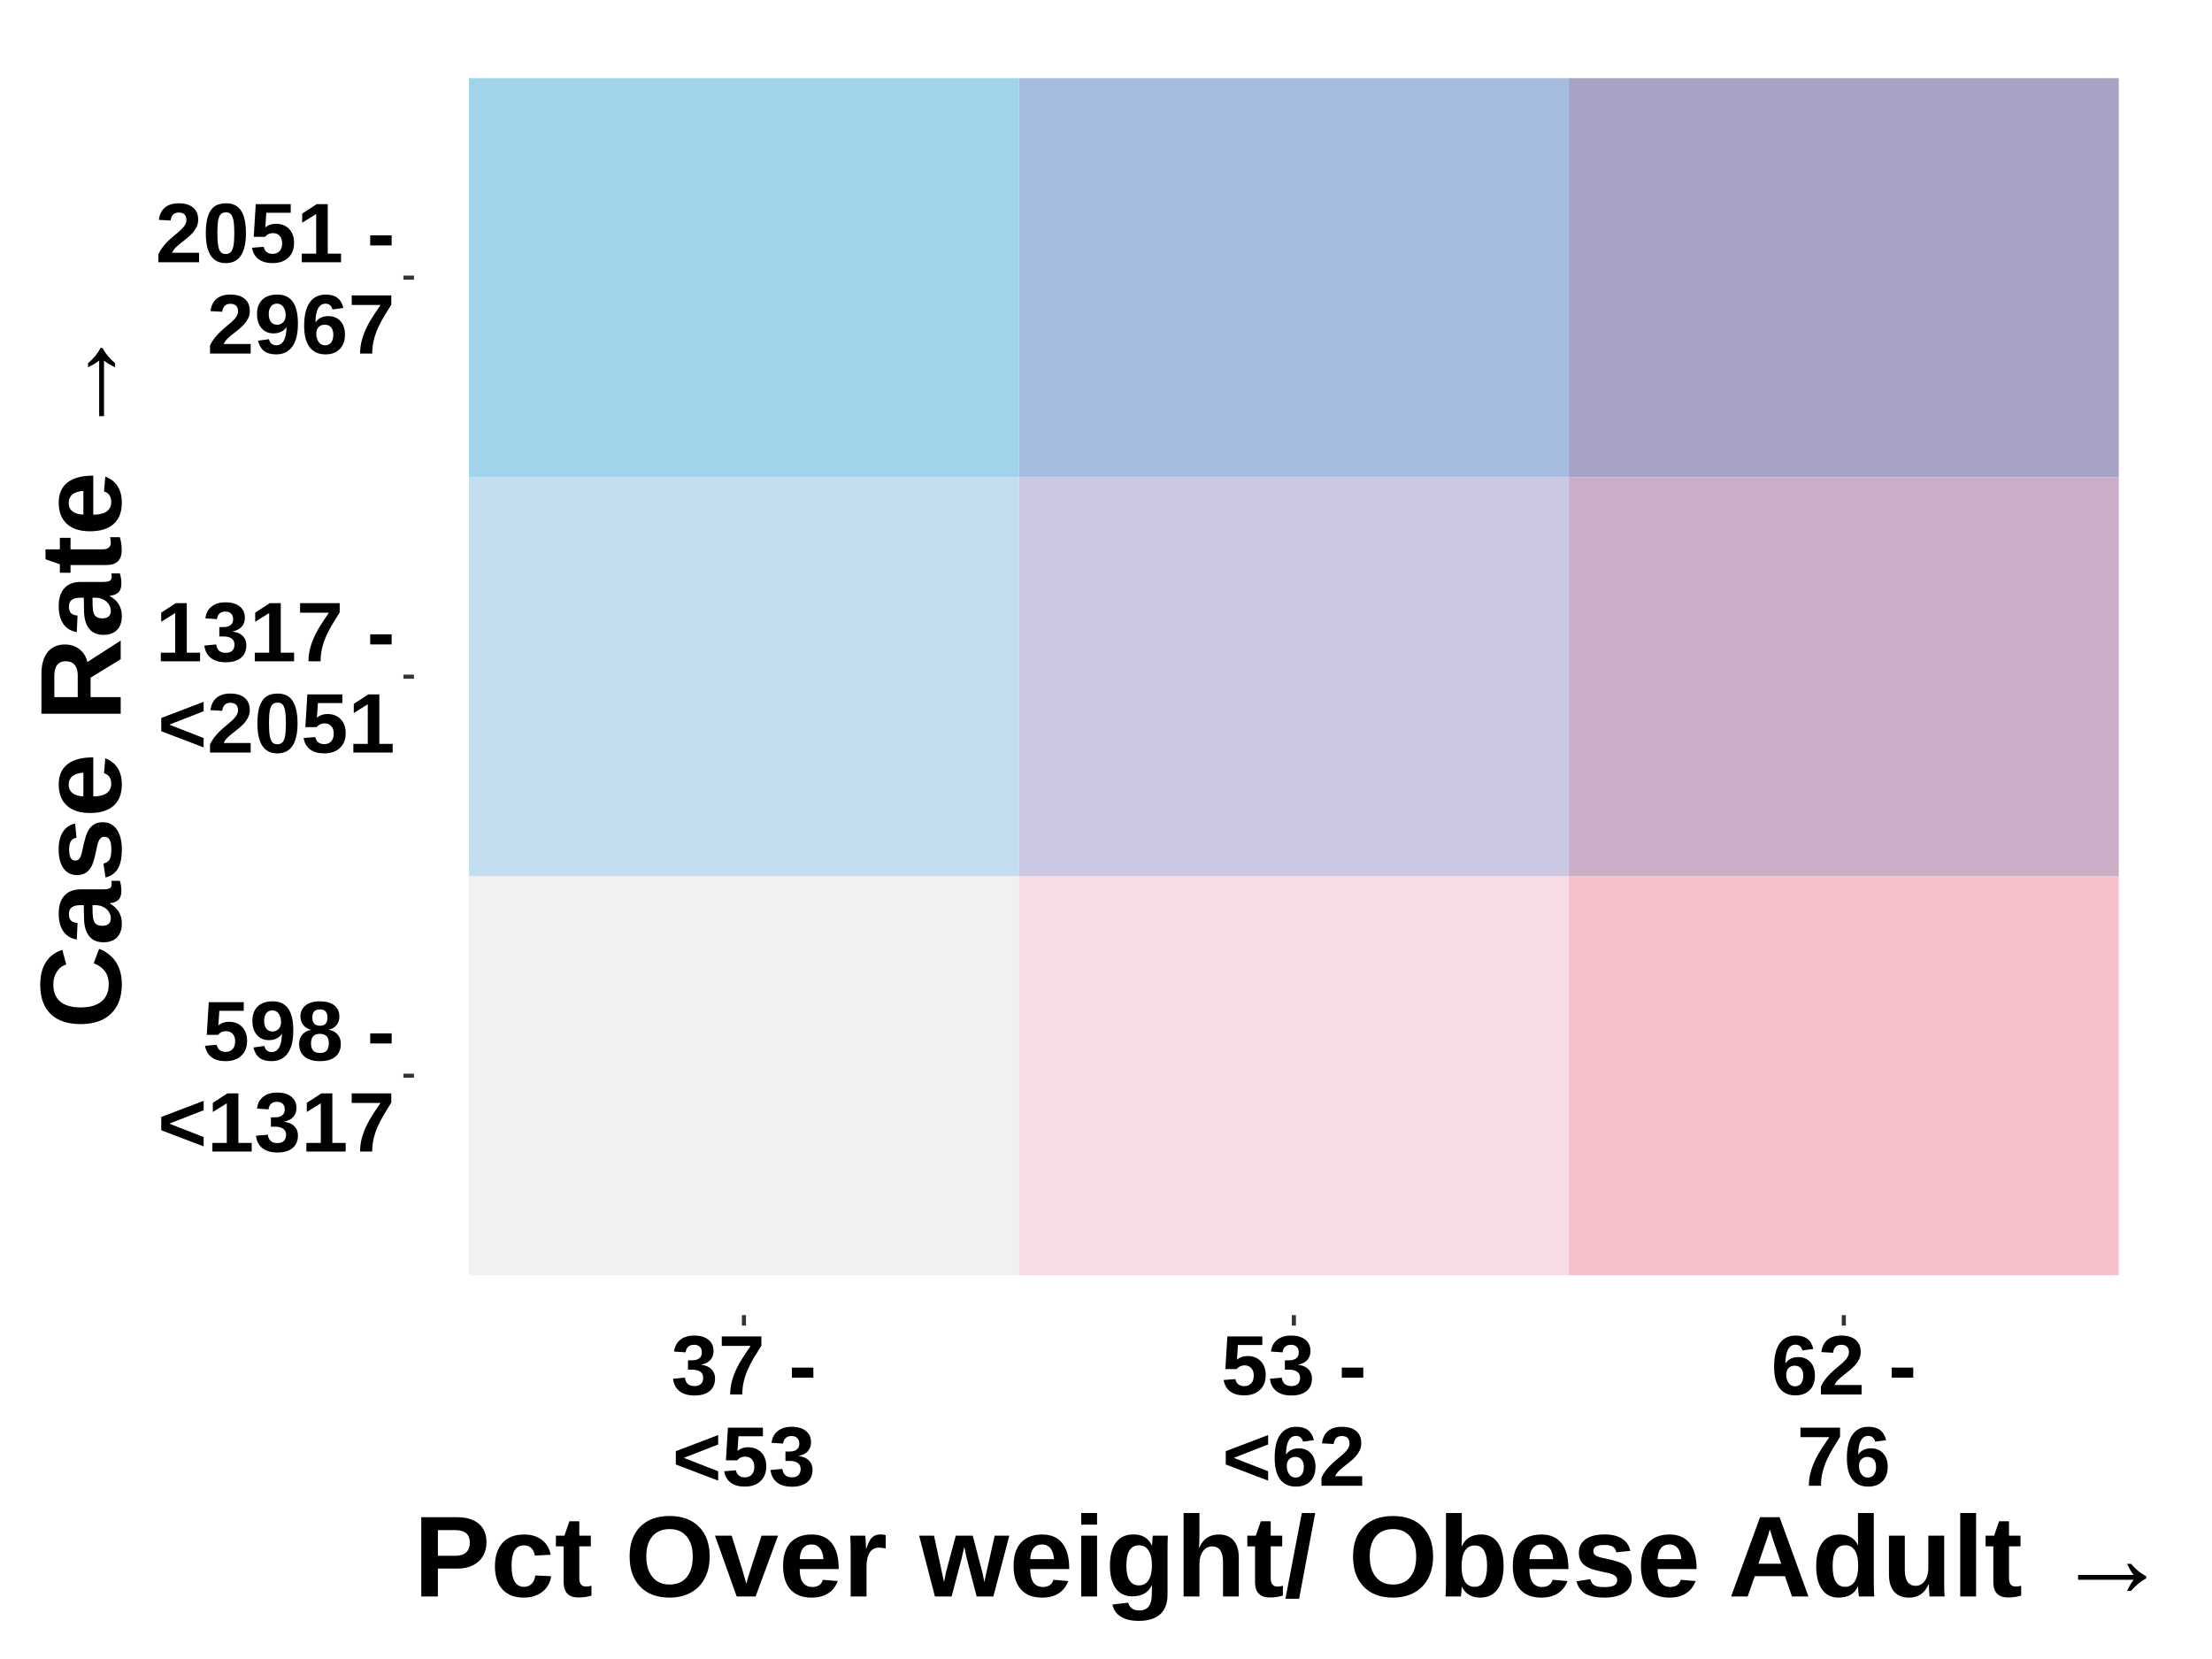
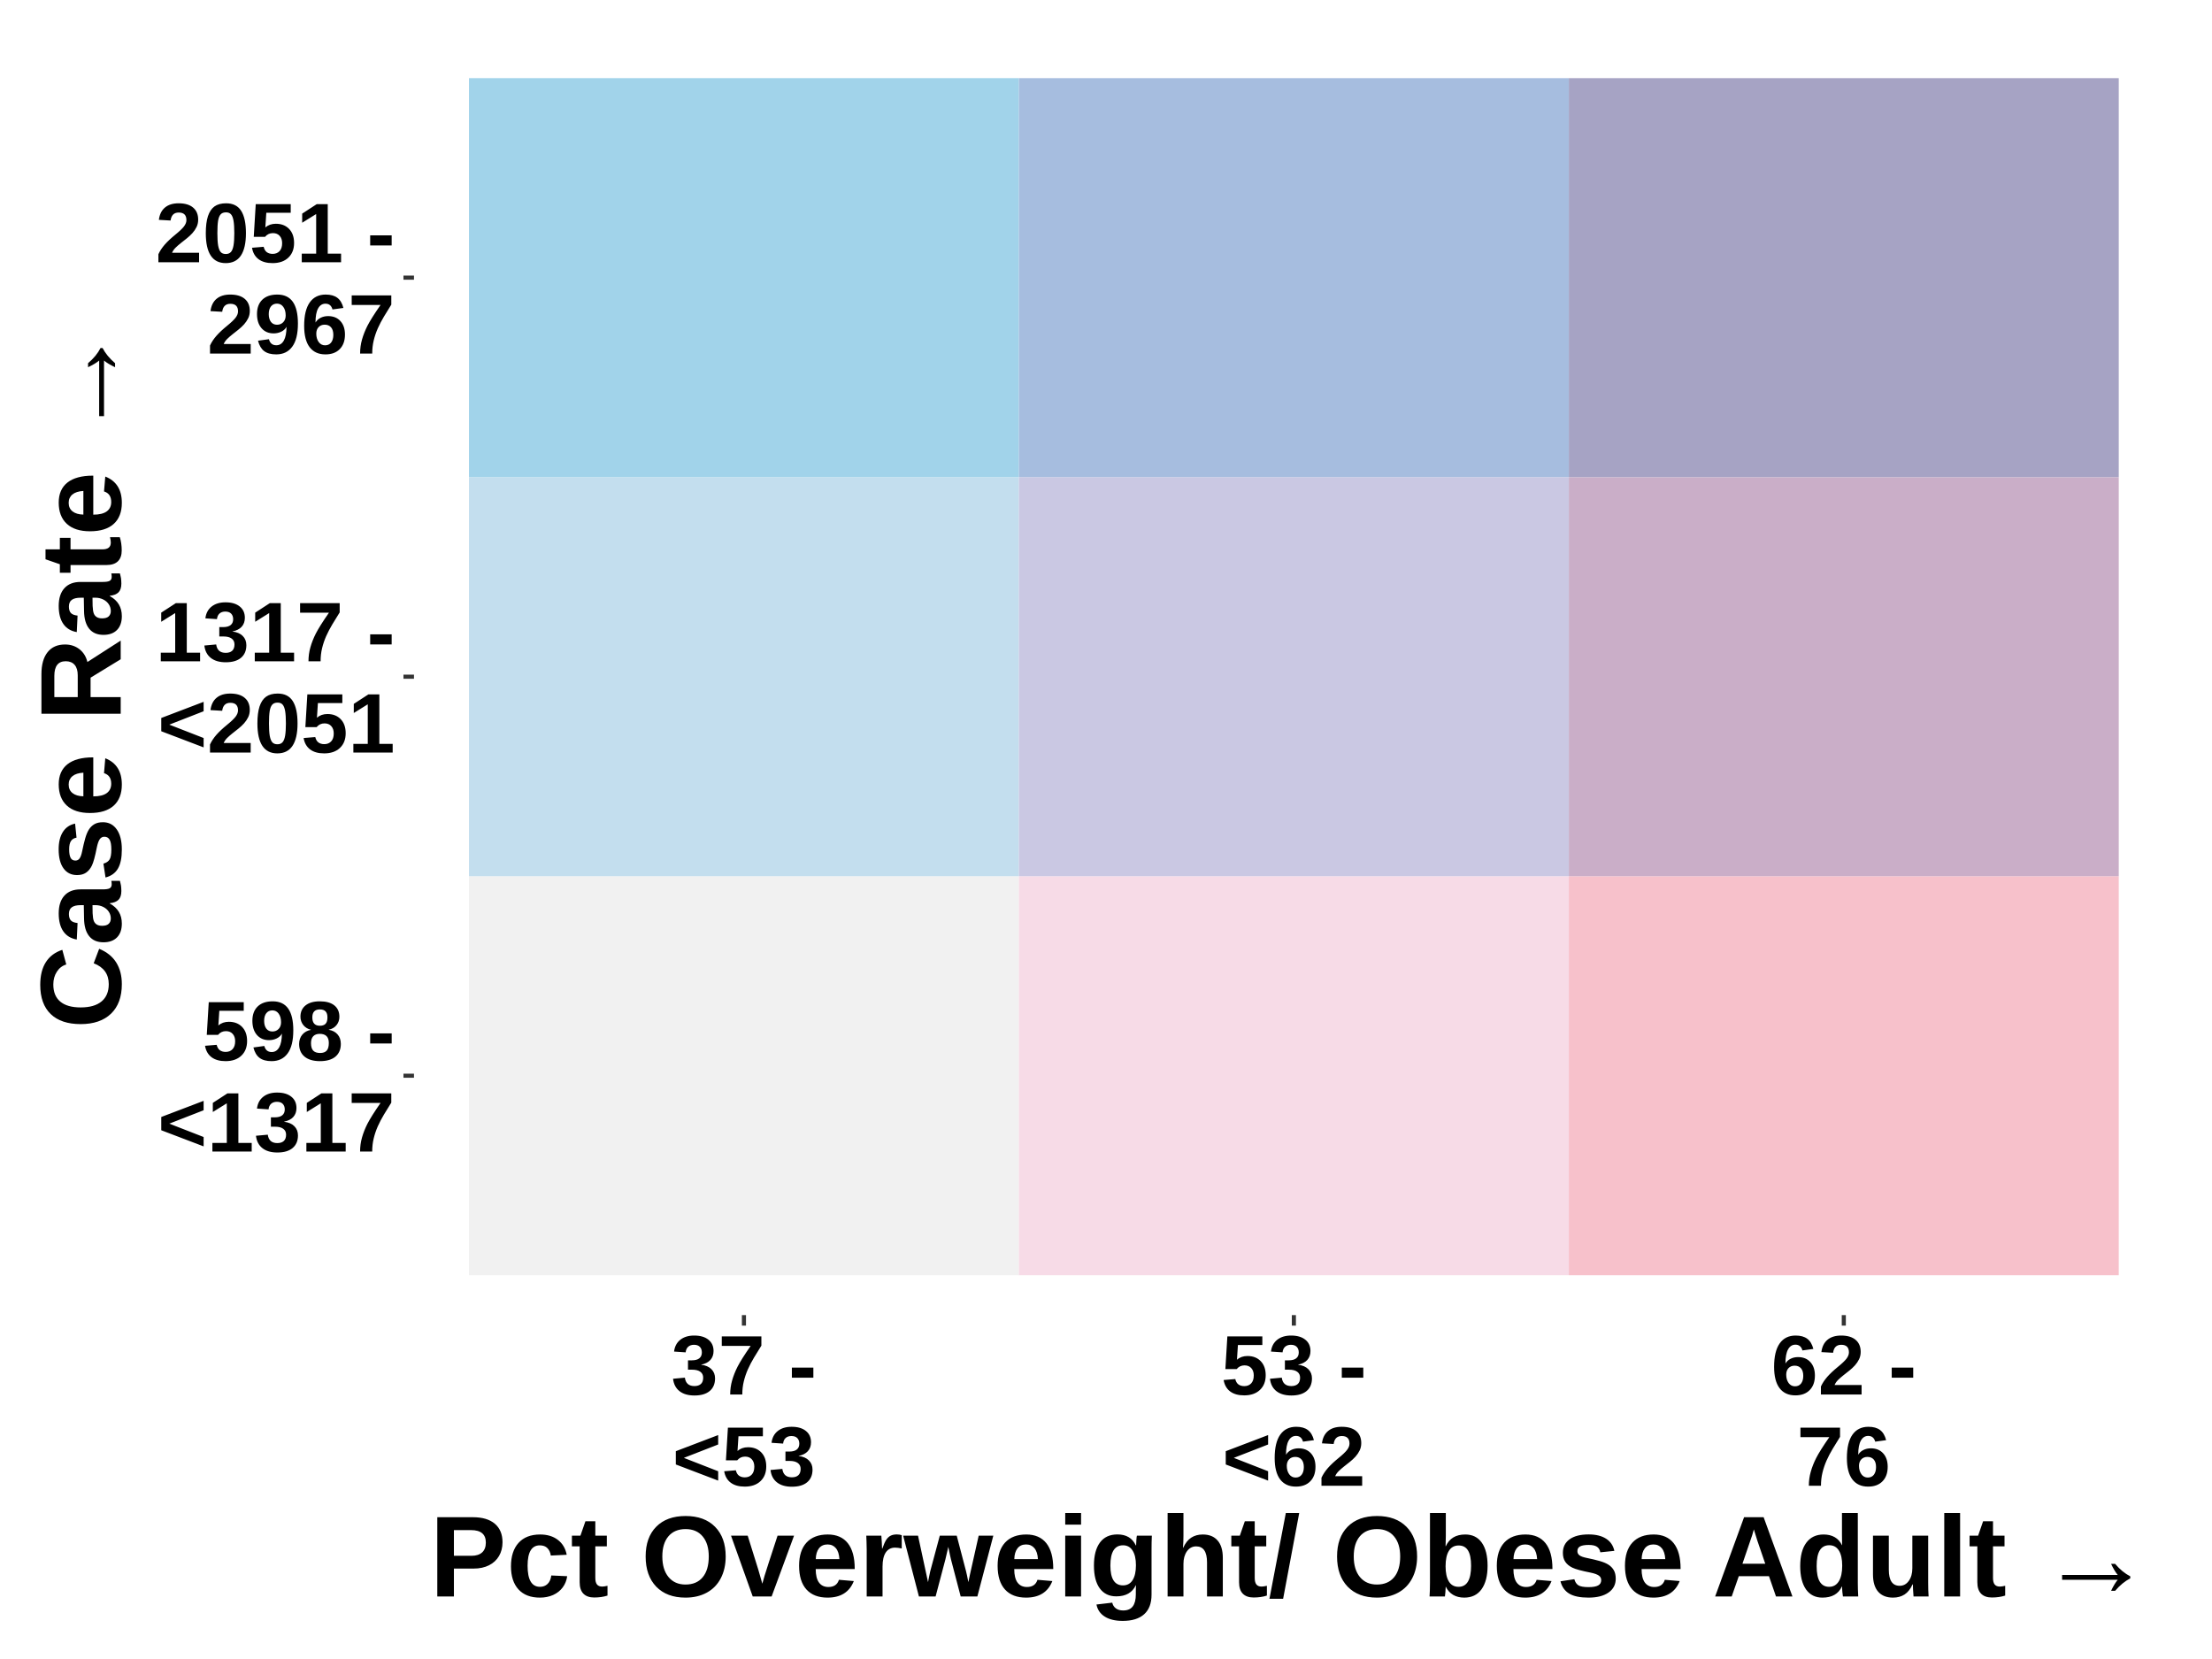
<svg xmlns="http://www.w3.org/2000/svg" viewBox="0 0 576.00 432.00">
  <defs>
    <style type="text/css">
    line, polyline, polygon, path, rect, circle {
      fill: none;
      stroke: #000000;
      stroke-linecap: round;
      stroke-linejoin: round;
      stroke-miterlimit: 10.00;
    }
  </style>
  </defs>
  <rect width="100%" height="100%" style="stroke: none; fill: none;" />
  <rect x="0.00" y="0.00" width="576.00" height="432.00" style="stroke-width: 1.07; stroke: none;" />
  <defs>
    <clipPath id="cpMTA3LjgwfDU2Ni4wNHwzNDIuNDV8OS45Ng==">
      <rect x="107.80" y="9.96" width="458.24" height="332.49" />
    </clipPath>
  </defs>
  <rect x="122.12" y="228.16" width="143.20" height="103.90" style="stroke-width: 0.21; stroke: none; stroke-linecap: square; stroke-linejoin: miter; fill: #F1F1F1;" clip-path="url(#cpMTA3LjgwfDU2Ni4wNHwzNDIuNDV8OS45Ng==)" />
  <rect x="122.12" y="124.26" width="143.20" height="103.90" style="stroke-width: 0.21; stroke: none; stroke-linecap: square; stroke-linejoin: miter; fill: #C3DEEE;" clip-path="url(#cpMTA3LjgwfDU2Ni4wNHwzNDIuNDV8OS45Ng==)" />
  <rect x="122.12" y="20.35" width="143.20" height="103.90" style="stroke-width: 0.21; stroke: none; stroke-linecap: square; stroke-linejoin: miter; fill: #A1D3EA;" clip-path="url(#cpMTA3LjgwfDU2Ni4wNHwzNDIuNDV8OS45Ng==)" />
  <rect x="265.32" y="228.16" width="143.20" height="103.90" style="stroke-width: 0.21; stroke: none; stroke-linecap: square; stroke-linejoin: miter; fill: #F7DBE7;" clip-path="url(#cpMTA3LjgwfDU2Ni4wNHwzNDIuNDV8OS45Ng==)" />
  <rect x="265.32" y="124.26" width="143.20" height="103.90" style="stroke-width: 0.21; stroke: none; stroke-linecap: square; stroke-linejoin: miter; fill: #CAC8E3;" clip-path="url(#cpMTA3LjgwfDU2Ni4wNHwzNDIuNDV8OS45Ng==)" />
  <rect x="265.32" y="20.35" width="143.20" height="103.90" style="stroke-width: 0.21; stroke: none; stroke-linecap: square; stroke-linejoin: miter; fill: #A6BDDF;" clip-path="url(#cpMTA3LjgwfDU2Ni4wNHwzNDIuNDV8OS45Ng==)" />
  <rect x="408.52" y="228.16" width="143.20" height="103.90" style="stroke-width: 0.21; stroke: none; stroke-linecap: square; stroke-linejoin: miter; fill: #F7C1CB;" clip-path="url(#cpMTA3LjgwfDU2Ni4wNHwzNDIuNDV8OS45Ng==)" />
  <rect x="408.52" y="124.26" width="143.20" height="103.90" style="stroke-width: 0.21; stroke: none; stroke-linecap: square; stroke-linejoin: miter; fill: #CAAEC8;" clip-path="url(#cpMTA3LjgwfDU2Ni4wNHwzNDIuNDV8OS45Ng==)" />
  <rect x="408.52" y="20.35" width="143.20" height="103.90" style="stroke-width: 0.21; stroke: none; stroke-linecap: square; stroke-linejoin: miter; fill: #A6A3C4;" clip-path="url(#cpMTA3LjgwfDU2Ni4wNHwzNDIuNDV8OS45Ng==)" />
  <defs>
    <clipPath id="cpMC4wMHw1NzYuMDB8NDMyLjAwfDAuMDA=">
      <rect x="0.00" y="0.00" width="576.00" height="432.00" />
    </clipPath>
  </defs>
  <g clip-path="url(#cpMC4wMHw1NzYuMDB8NDMyLjAwfDAuMDA=)">
    <text x="52.72" y="276.10" style="font-size: 22.00px; font-weight: bold; font-family: Arial;" textLength="50.14px" lengthAdjust="spacingAndGlyphs">598 -</text>
  </g>
  <g clip-path="url(#cpMC4wMHw1NzYuMDB8NDMyLjAwfDAuMDA=)">
    <text x="41.07" y="299.86" style="font-size: 22.00px; font-weight: bold; font-family: Arial;" textLength="61.79px" lengthAdjust="spacingAndGlyphs">&lt;1317</text>
  </g>
  <g clip-path="url(#cpMC4wMHw1NzYuMDB8NDMyLjAwfDAuMDA=)">
    <text x="40.48" y="172.20" style="font-size: 22.00px; font-weight: bold; font-family: Arial;" textLength="62.38px" lengthAdjust="spacingAndGlyphs">1317 -</text>
  </g>
  <g clip-path="url(#cpMC4wMHw1NzYuMDB8NDMyLjAwfDAuMDA=)">
    <text x="41.07" y="195.96" style="font-size: 22.00px; font-weight: bold; font-family: Arial;" textLength="61.79px" lengthAdjust="spacingAndGlyphs">&lt;2051</text>
  </g>
  <g clip-path="url(#cpMC4wMHw1NzYuMDB8NDMyLjAwfDAuMDA=)">
    <text x="40.48" y="68.30" style="font-size: 22.00px; font-weight: bold; font-family: Arial;" textLength="62.38px" lengthAdjust="spacingAndGlyphs">2051 -</text>
  </g>
  <g clip-path="url(#cpMC4wMHw1NzYuMDB8NDMyLjAwfDAuMDA=)">
    <text x="53.92" y="92.06" style="font-size: 22.00px; font-weight: bold; font-family: Arial;" textLength="48.94px" lengthAdjust="spacingAndGlyphs">2967</text>
  </g>
  <polyline points="105.06,280.11 107.80,280.11 " style="stroke-width: 1.07; stroke: #333333; stroke-linecap: butt;" clip-path="url(#cpMC4wMHw1NzYuMDB8NDMyLjAwfDAuMDA=)" />
  <polyline points="105.06,176.21 107.80,176.21 " style="stroke-width: 1.07; stroke: #333333; stroke-linecap: butt;" clip-path="url(#cpMC4wMHw1NzYuMDB8NDMyLjAwfDAuMDA=)" />
  <polyline points="105.06,72.30 107.80,72.30 " style="stroke-width: 1.07; stroke: #333333; stroke-linecap: butt;" clip-path="url(#cpMC4wMHw1NzYuMDB8NDMyLjAwfDAuMDA=)" />
  <polyline points="193.72,345.19 193.72,342.45 " style="stroke-width: 1.07; stroke: #333333; stroke-linecap: butt;" clip-path="url(#cpMC4wMHw1NzYuMDB8NDMyLjAwfDAuMDA=)" />
  <polyline points="336.92,345.19 336.92,342.45 " style="stroke-width: 1.07; stroke: #333333; stroke-linecap: butt;" clip-path="url(#cpMC4wMHw1NzYuMDB8NDMyLjAwfDAuMDA=)" />
  <polyline points="480.12,345.19 480.12,342.45 " style="stroke-width: 1.07; stroke: #333333; stroke-linecap: butt;" clip-path="url(#cpMC4wMHw1NzYuMDB8NDMyLjAwfDAuMDA=)" />
  <g clip-path="url(#cpMC4wMHw1NzYuMDB8NDMyLjAwfDAuMDA=)">
    <text x="174.76" y="363.13" style="font-size: 22.00px; font-weight: bold; font-family: Arial;" textLength="37.91px" lengthAdjust="spacingAndGlyphs">37 -</text>
  </g>
  <g clip-path="url(#cpMC4wMHw1NzYuMDB8NDMyLjAwfDAuMDA=)">
    <text x="175.06" y="386.89" style="font-size: 22.00px; font-weight: bold; font-family: Arial;" textLength="37.32px" lengthAdjust="spacingAndGlyphs">&lt;53</text>
  </g>
  <g clip-path="url(#cpMC4wMHw1NzYuMDB8NDMyLjAwfDAuMDA=)">
    <text x="317.96" y="363.13" style="font-size: 22.00px; font-weight: bold; font-family: Arial;" textLength="37.91px" lengthAdjust="spacingAndGlyphs">53 -</text>
  </g>
  <g clip-path="url(#cpMC4wMHw1NzYuMDB8NDMyLjAwfDAuMDA=)">
    <text x="318.26" y="386.89" style="font-size: 22.00px; font-weight: bold; font-family: Arial;" textLength="37.32px" lengthAdjust="spacingAndGlyphs">&lt;62</text>
  </g>
  <g clip-path="url(#cpMC4wMHw1NzYuMDB8NDMyLjAwfDAuMDA=)">
    <text x="461.16" y="363.13" style="font-size: 22.00px; font-weight: bold; font-family: Arial;" textLength="37.91px" lengthAdjust="spacingAndGlyphs">62 -</text>
  </g>
  <g clip-path="url(#cpMC4wMHw1NzYuMDB8NDMyLjAwfDAuMDA=)">
    <text x="467.88" y="386.89" style="font-size: 22.00px; font-weight: bold; font-family: Arial;" textLength="24.47px" lengthAdjust="spacingAndGlyphs">76</text>
  </g>
  <g clip-path="url(#cpMC4wMHw1NzYuMDB8NDMyLjAwfDAuMDA=)">
-     <text x="107.70" y="415.72" style="font-size: 30.00px; font-weight: bold; font-family: Arial;" textLength="458.42px" lengthAdjust="spacingAndGlyphs">Pct Over weight/ Obese Adult →</text>
+     <text x="111.87" y="415.72" style="font-size: 30.00px; font-weight: bold; font-family: Arial;" textLength="450.09px" lengthAdjust="spacingAndGlyphs">Pct Overweight/ Obese Adult →</text>
  </g>
  <g clip-path="url(#cpMC4wMHw1NzYuMDB8NDMyLjAwfDAuMDA=)">
    <text transform="translate(31.43,267.91) rotate(-90)" style="font-size: 30.00px; font-weight: bold; font-family: Arial;" textLength="183.41px" lengthAdjust="spacingAndGlyphs">Case Rate →</text>
  </g>
</svg>
